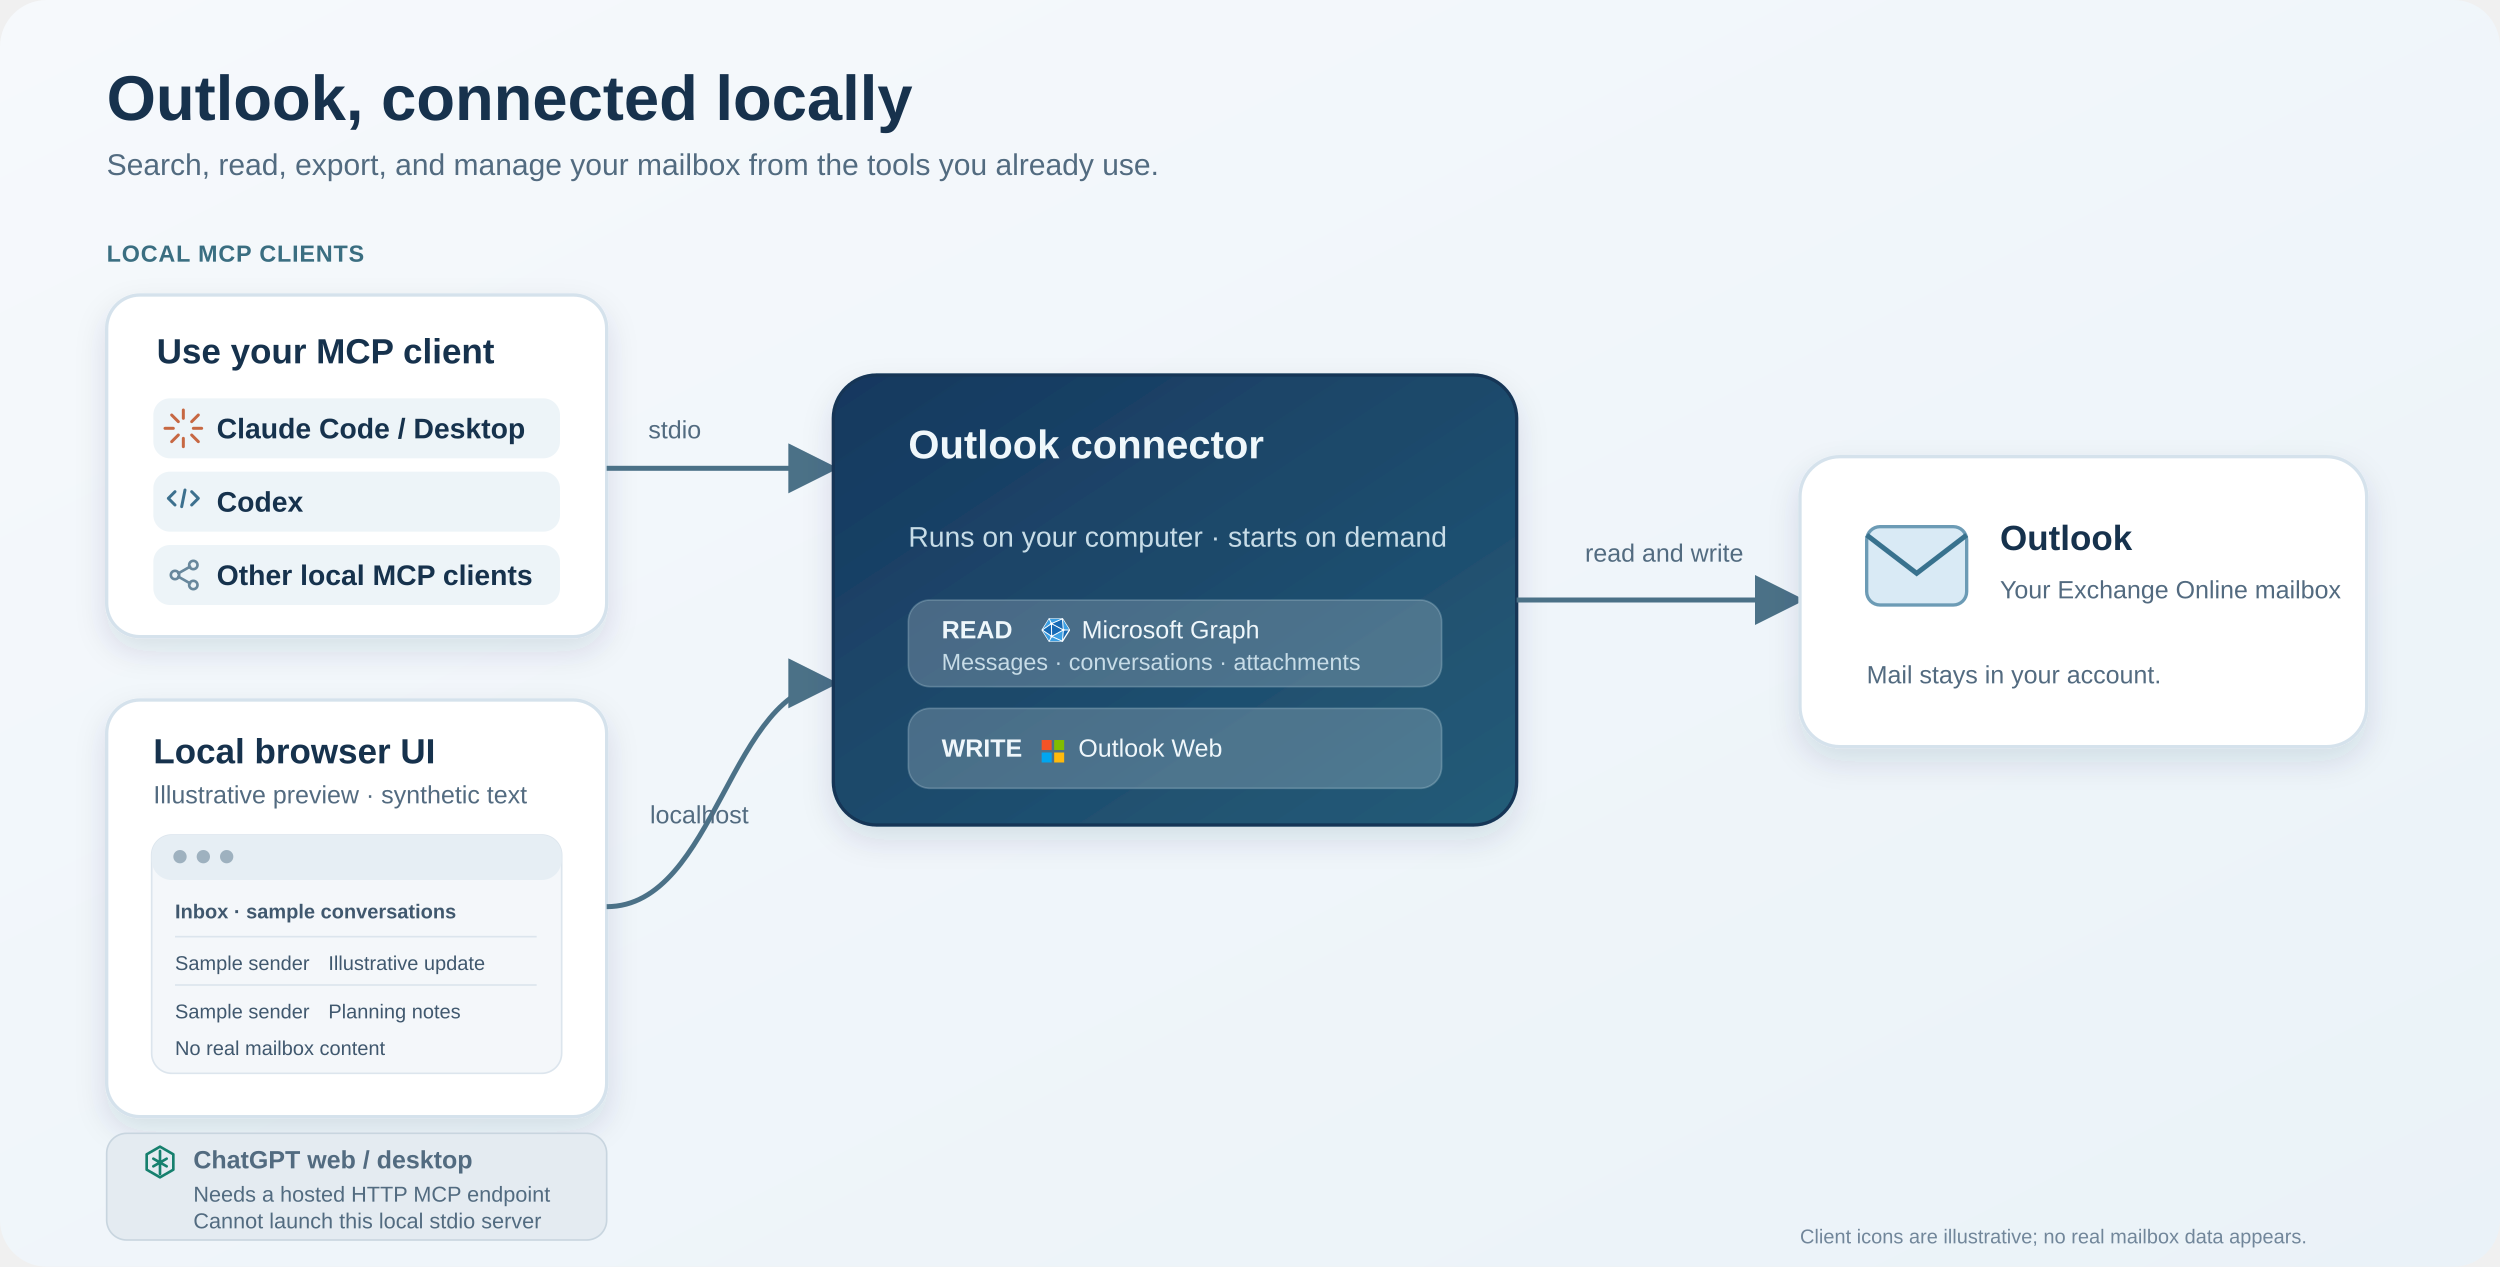
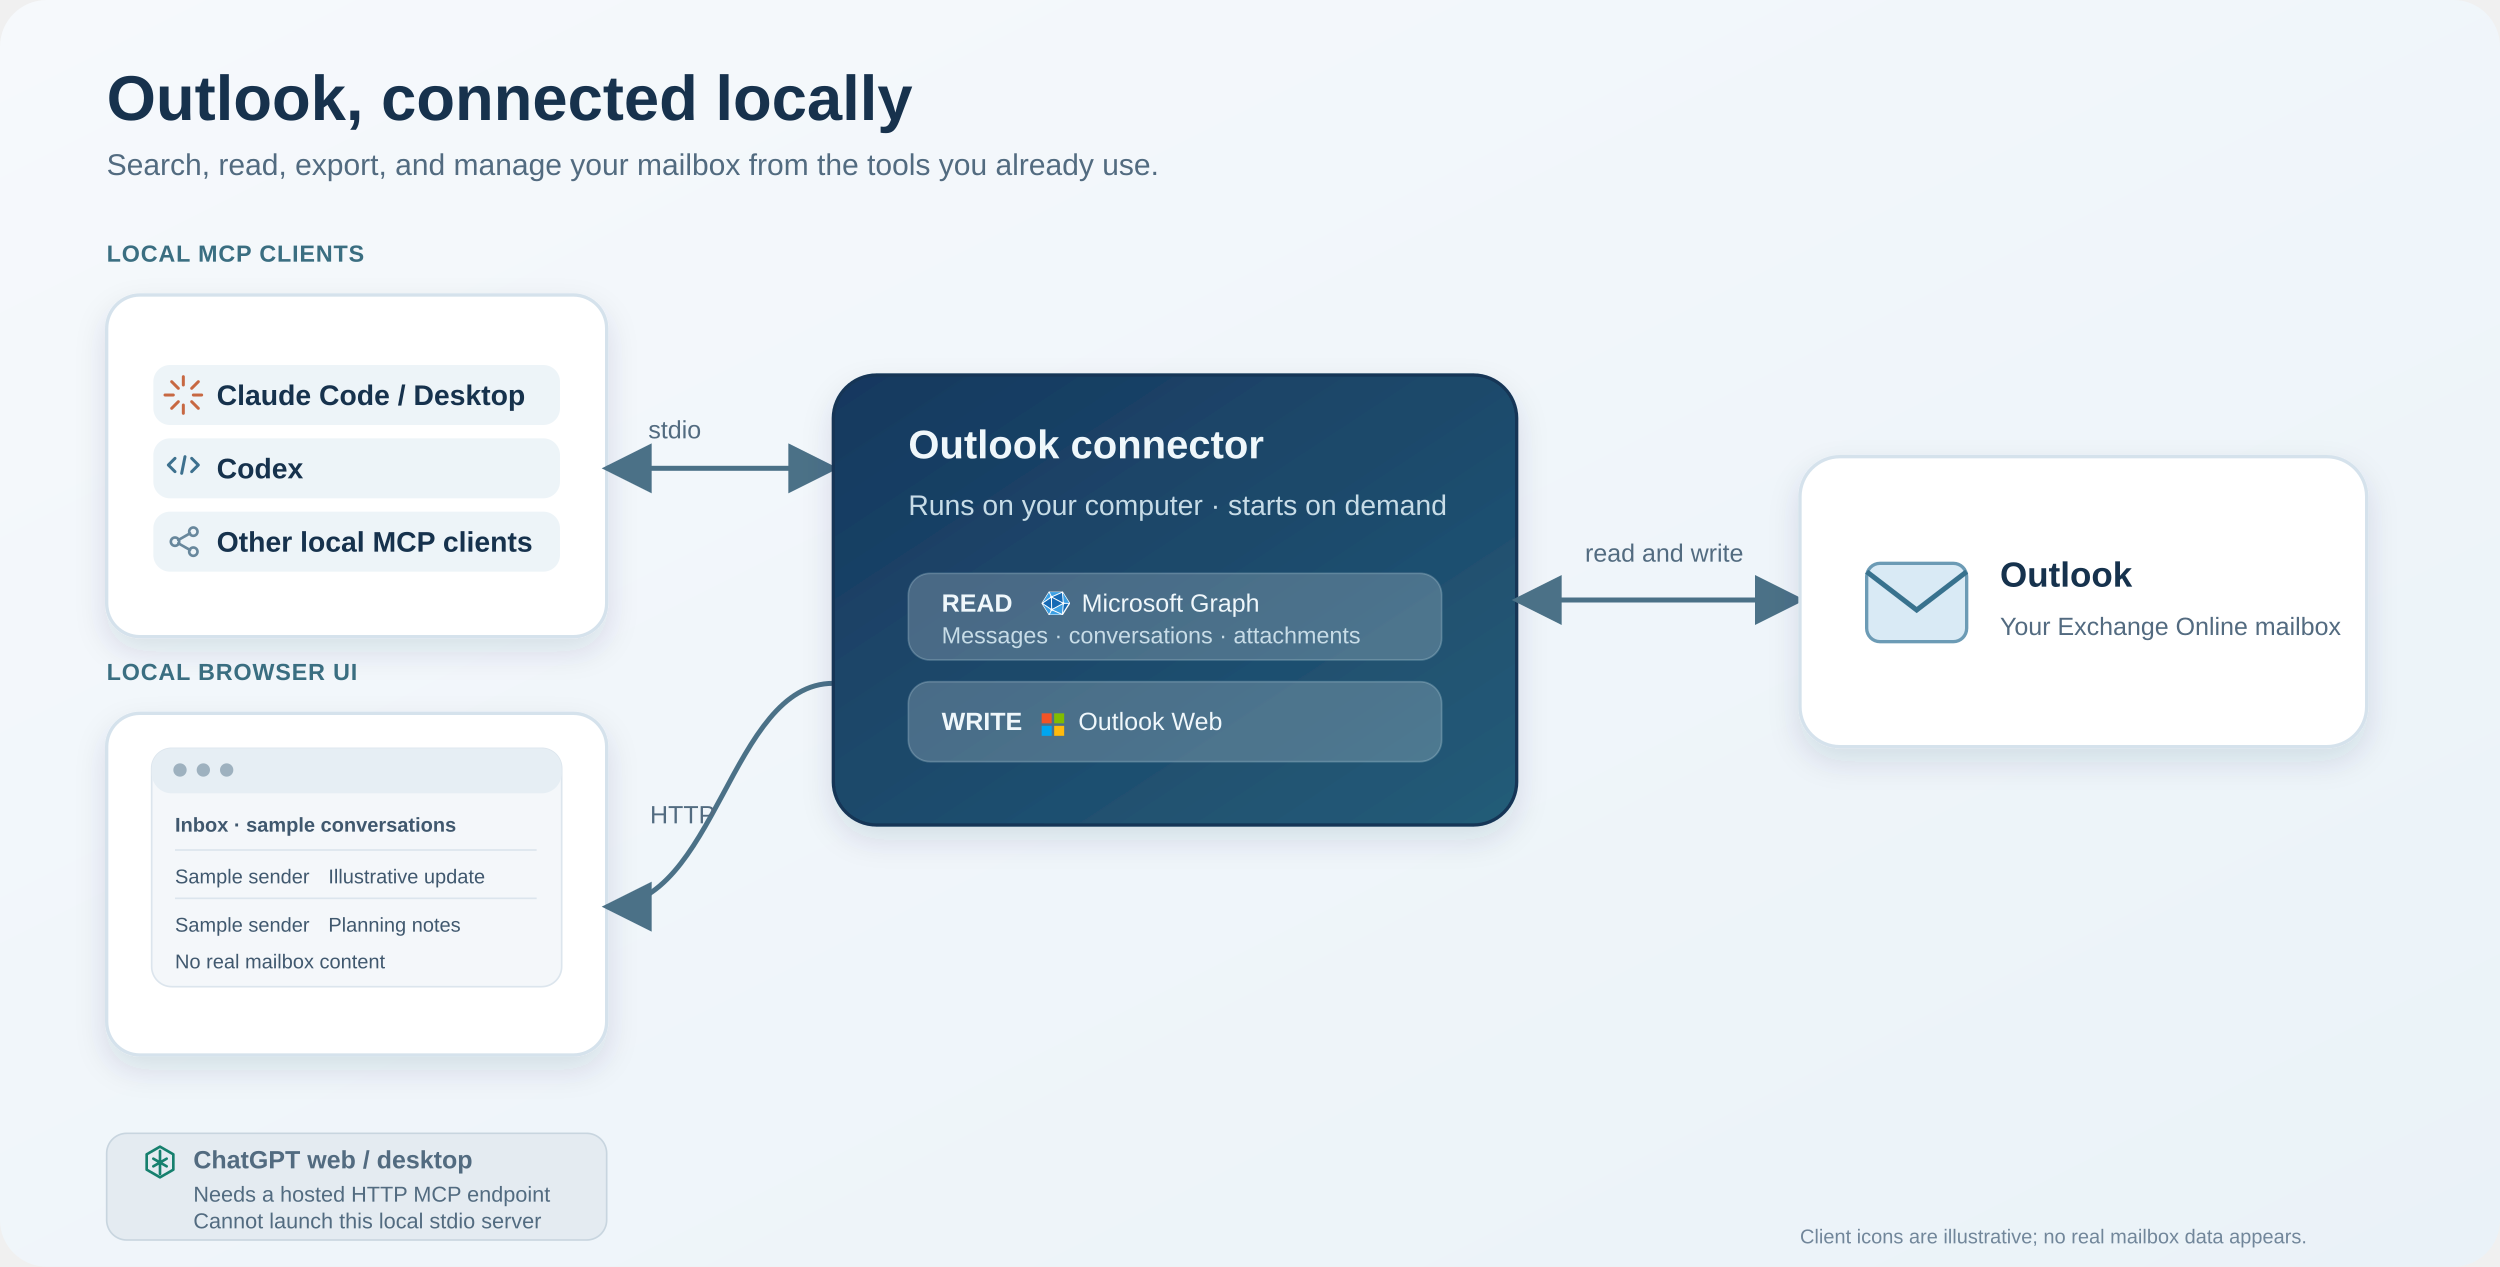
<svg xmlns="http://www.w3.org/2000/svg" width="1500" height="760" viewBox="0 0 1500 760" role="img" aria-labelledby="title description">
  <defs>
    <linearGradient id="bg" x1="0" y1="0" x2="1" y2="1">
      <stop offset="0" stop-color="#f6f9fc" />
      <stop offset="1" stop-color="#eaf2f8" />
    </linearGradient>
    <linearGradient id="connector" x1="0" y1="0" x2="1" y2="1">
      <stop offset="0" stop-color="#16385f" />
      <stop offset="1" stop-color="#245c78" />
    </linearGradient>
-     <marker id="arrow" markerWidth="12" markerHeight="12" refX="10" refY="6" orient="auto">
+     <marker id="arrow" markerWidth="12" markerHeight="12" refX="10" refY="6" orient="auto-start-reverse">
      <path d="M1 1L11 6L1 11Z" fill="#4b7187" />
    </marker>
    <filter id="shadow" x="-20%" y="-20%" width="140%" height="150%">
      <feDropShadow dx="0" dy="8" stdDeviation="9" flood-color="#183153" flood-opacity=".12" />
    </filter>
    <style>
-       text{font-family:Arial,Helvetica,sans-serif;fill:#17324d}.title{font-size:38px;font-weight:700}.subtitle{font-size:18px;fill:#526b80}.card{fill:#fff;stroke:#d5e2ec;stroke-width:2}.cardtitle{font-size:21px;font-weight:700}.small{font-size:15px;fill:#526b80}.label{font-size:14px;font-weight:700;letter-spacing:.5px;fill:#3a6e81}.client{font-size:17px;font-weight:600}.client-note{font-size:13px}.footnote{font-size:12px}.muted{fill:#71869a}.flow{fill:none;stroke:#4b7187;stroke-width:3;marker-end:url(#arrow)}.row{font-size:12px;fill:#40586e}.connector-panel text{fill:#eff7fb}.connector-panel .connector-secondary{fill:#c7dce7}
+       text{font-family:Arial,Helvetica,sans-serif;fill:#17324d}.title{font-size:38px;font-weight:700}.subtitle{font-size:18px;fill:#526b80}.card{fill:#fff;stroke:#d5e2ec;stroke-width:2}.cardtitle{font-size:21px;font-weight:700}.small{font-size:15px;fill:#526b80}.label{font-size:14px;font-weight:700;letter-spacing:.5px;fill:#3a6e81}.client{font-size:17px;font-weight:600}.client-note{font-size:13px}.footnote{font-size:12px}.muted{fill:#71869a}.flow{fill:none;stroke:#4b7187;stroke-width:3;marker-end:url(#arrow)}.flow-both{marker-start:url(#arrow)}.row{font-size:12px;fill:#40586e}.connector-panel text{fill:#eff7fb}.connector-panel .connector-secondary{fill:#c7dce7}
    </style>
  </defs>
  <rect width="1500" height="760" rx="28" fill="url(#bg)" />
  <text x="64" y="72" class="title">Outlook, connected locally</text>
  <text x="64" y="105" class="subtitle">Search, read, export, and manage your mailbox from the tools you already use.</text>
  <text x="64" y="157" class="label">LOCAL MCP CLIENTS</text>
  <g filter="url(#shadow)">
    <rect x="64" y="177" width="300" height="205" rx="20" class="card" />
-     <text x="94" y="218" class="cardtitle">Use your MCP client</text>
-     <rect x="92" y="239" width="244" height="36" rx="10" fill="#edf4f8" />
-     <g aria-hidden="true" fill="none" stroke="#c76743" stroke-width="1.8" stroke-linecap="round">
-       <path d="M110 246v5m0 12v5m-11-11h5m12 0h5m-18-8 4 4m8 8 4 4m0-16-4 4m-8 8-4 4" />
+     <g transform="translate(0 -20)">
+       <rect x="92" y="239" width="244" height="36" rx="10" fill="#edf4f8" />
+       <g aria-hidden="true" fill="none" stroke="#c76743" stroke-width="1.8" stroke-linecap="round">
+         <path d="M110 246v5m0 12v5m-11-11h5m12 0h5m-18-8 4 4m8 8 4 4m0-16-4 4m-8 8-4 4" />
+       </g>
+       <text x="130" y="263" class="client">Claude Code / Desktop</text>
+       <rect x="92" y="283" width="244" height="36" rx="10" fill="#edf4f8" />
+       <g aria-hidden="true" fill="none" stroke="#3c708e" stroke-width="1.8" stroke-linecap="round" stroke-linejoin="round">
+         <path d="m105 295-4 4 4 4m10-8 4 4-4 4m-4-9-2 10" />
+       </g>
+       <text x="130" y="307" class="client">Codex</text>
+       <rect x="92" y="327" width="244" height="36" rx="10" fill="#edf4f8" />
+       <g aria-hidden="true" fill="none" stroke="#67879c" stroke-width="1.6" stroke-linecap="round">
+         <circle cx="105" cy="345" r="2.5" />
+         <circle cx="116" cy="339" r="2.5" />
+         <circle cx="116" cy="351" r="2.5" />
+         <path d="m107 344 7-4m-7 6 7 4" />
+       </g>
+       <text x="130" y="351" class="client">Other local MCP clients</text>
    </g>
-     <text x="130" y="263" class="client">Claude Code / Desktop</text>
-     <rect x="92" y="283" width="244" height="36" rx="10" fill="#edf4f8" />
-     <g aria-hidden="true" fill="none" stroke="#3c708e" stroke-width="1.8" stroke-linecap="round" stroke-linejoin="round">
-       <path d="m105 295-4 4 4 4m10-8 4 4-4 4m-4-9-2 10" />
+   </g>
+   <path d="M364 281C430 281 438 281 500 281" class="flow flow-both" />
+   <text x="389" y="263" class="small">stdio</text>
+   <text x="64" y="408" class="label">LOCAL BROWSER UI</text>
+   <g filter="url(#shadow)">
+     <rect x="64" y="428" width="300" height="205" rx="20" class="card" />
+     <g transform="translate(0 -52)">
+       <rect x="91" y="501" width="246" height="143" rx="12" fill="#f4f7fa" stroke="#dce5ed" />
+       <rect x="91" y="501" width="246" height="27" rx="12" fill="#e6eef4" />
+       <circle cx="108" cy="514" r="4" fill="#9eb1bf" />
+       <circle cx="122" cy="514" r="4" fill="#9eb1bf" />
+       <circle cx="136" cy="514" r="4" fill="#9eb1bf" />
+       <text x="105" y="551" class="row" font-weight="700">Inbox · sample conversations</text>
+       <line x1="105" y1="562" x2="322" y2="562" stroke="#dce5ed" />
+       <text x="105" y="582" class="row">Sample sender</text>
+       <text x="197" y="582" class="row">Illustrative update</text>
+       <line x1="105" y1="591" x2="322" y2="591" stroke="#dce5ed" />
+       <text x="105" y="611" class="row">Sample sender</text>
+       <text x="197" y="611" class="row">Planning notes</text>
+       <text x="105" y="633" class="row">No real mailbox content</text>
    </g>
-     <text x="130" y="307" class="client">Codex</text>
-     <rect x="92" y="327" width="244" height="36" rx="10" fill="#edf4f8" />
-     <g aria-hidden="true" fill="none" stroke="#67879c" stroke-width="1.6" stroke-linecap="round">
-       <circle cx="105" cy="345" r="2.5" />
-       <circle cx="116" cy="339" r="2.5" />
-       <circle cx="116" cy="351" r="2.5" />
-       <path d="m107 344 7-4m-7 6 7 4" />
-     </g>
-     <text x="130" y="351" class="client">Other local MCP clients</text>
  </g>
-   <path d="M364 281C430 281 438 281 500 281" class="flow" />
-   <text x="389" y="263" class="small">stdio</text>
-   <g filter="url(#shadow)">
-     <rect x="64" y="420" width="300" height="250" rx="20" class="card" />
-     <text x="92" y="458" class="cardtitle">Local browser UI</text>
-     <text x="92" y="482" class="small">Illustrative preview · synthetic text</text>
-     <rect x="91" y="501" width="246" height="143" rx="12" fill="#f4f7fa" stroke="#dce5ed" />
-     <rect x="91" y="501" width="246" height="27" rx="12" fill="#e6eef4" />
-     <circle cx="108" cy="514" r="4" fill="#9eb1bf" />
-     <circle cx="122" cy="514" r="4" fill="#9eb1bf" />
-     <circle cx="136" cy="514" r="4" fill="#9eb1bf" />
-     <text x="105" y="551" class="row" font-weight="700">Inbox · sample conversations</text>
-     <line x1="105" y1="562" x2="322" y2="562" stroke="#dce5ed" />
-     <text x="105" y="582" class="row">Sample sender</text>
-     <text x="197" y="582" class="row">Illustrative update</text>
-     <line x1="105" y1="591" x2="322" y2="591" stroke="#dce5ed" />
-     <text x="105" y="611" class="row">Sample sender</text>
-     <text x="197" y="611" class="row">Planning notes</text>
-     <text x="105" y="633" class="row">No real mailbox content</text>
-   </g>
-   <path d="M364 544C430 544 438 410 500 410" class="flow" />
-   <text x="390" y="494" class="small">localhost</text>
+   <path d="M500 410C438 410 430 544 364 544" class="flow" />
+   <text x="390" y="494" class="small">HTTP</text>
  <g>
    <rect x="64" y="680" width="300" height="64" rx="12" fill="#e4ebf1" stroke="#c8d5df" />
    <g transform="translate(0 -11)" aria-hidden="true" fill="none" stroke="#16806e" stroke-width="1.6" stroke-linecap="round" stroke-linejoin="round">
      <path d="m96 699 8 4.6v9.2l-8 4.6-8-4.6v-9.2z" />
      <path d="m92 706.2 8 4.6m0-4.6-8 4.6m4-9.2v13.8" />
    </g>
    <text x="116" y="701" class="small" font-weight="700">ChatGPT web / desktop</text>
    <text x="116" y="721" class="small client-note">Needs a hosted HTTP MCP endpoint</text>
    <text x="116" y="737" class="small client-note">Cannot launch this local stdio server</text>
  </g>
  <g class="connector-panel" filter="url(#shadow)">
    <rect x="500" y="225" width="410" height="270" rx="26" fill="url(#connector)" stroke="#123656" stroke-width="2" />
    <text x="545" y="275" font-size="24" font-weight="700" fill="#fff">Outlook connector</text>
-     <text x="545" y="328" font-size="17" class="connector-secondary">Runs on your computer · starts on demand</text>
-     <rect x="545" y="360" width="320" height="52" rx="13" fill="#ffffff" fill-opacity=".2" stroke="#d5edf5" stroke-opacity=".24" />
-     <text x="565" y="383" font-size="15" font-weight="700" fill="#fff">READ</text>
+     <text x="545" y="309" font-size="17" class="connector-secondary">Runs on your computer · starts on demand</text>
+     <rect x="545" y="344" width="320" height="52" rx="13" fill="#ffffff" fill-opacity=".2" stroke="#d5edf5" stroke-opacity=".24" />
+     <text x="565" y="367" font-size="15" font-weight="700" fill="#fff">READ</text>
    <g aria-hidden="true">
-       <svg x="625" y="371" width="17" height="14" viewBox="0 0 256 212">
+       <svg x="625" y="355" width="17" height="14" viewBox="0 0 256 212">
        <path d="M68 4h120l64 102-64 102H68L4 106Z" fill="#1269b4" stroke="#fff" stroke-width="12" stroke-linejoin="round" />
        <path d="M68 4h120L88 48ZM188 4l64 102h-56ZM4 106 68 4l20 44ZM188 208 68 208l22-44 106-58ZM68 208 4 106l86 58Z" fill="#3b9fe3" />
        <path d="M68 4 88 48 188 4M88 48l108 58M188 4l8 102h60M252 106h-56l-8 102M188 208l-98-44-22 44M68 208l22-44-86-58M4 106l84-58 2 116 106-58" fill="none" stroke="#fff" stroke-width="9" stroke-linejoin="round" stroke-linecap="round" />
        <circle cx="88" cy="48" r="11" fill="#fff" />
        <circle cx="196" cy="106" r="11" fill="#fff" />
        <circle cx="90" cy="164" r="11" fill="#fff" />
      </svg>
    </g>
-     <text x="649" y="383" font-size="15" fill="#e4f0f5">Microsoft Graph</text>
-     <text x="565" y="402" font-size="14" class="connector-secondary">Messages · conversations · attachments</text>
-     <rect x="545" y="425" width="320" height="48" rx="13" fill="#ffffff" fill-opacity=".2" stroke="#d5edf5" stroke-opacity=".24" />
-     <text x="565" y="454" font-size="15" font-weight="700" fill="#fff">WRITE</text>
+     <text x="649" y="367" font-size="15" fill="#e4f0f5">Microsoft Graph</text>
+     <text x="565" y="386" font-size="14" class="connector-secondary">Messages · conversations · attachments</text>
+     <rect x="545" y="409" width="320" height="48" rx="13" fill="#ffffff" fill-opacity=".2" stroke="#d5edf5" stroke-opacity=".24" />
+     <text x="565" y="438" font-size="15" font-weight="700" fill="#fff">WRITE</text>
    <g aria-hidden="true">
-       <rect x="625" y="444" width="6" height="6" fill="#f35325" />
-       <rect x="632.5" y="444" width="6" height="6" fill="#81bc06" />
-       <rect x="625" y="451.5" width="6" height="6" fill="#05a6f0" />
-       <rect x="632.5" y="451.5" width="6" height="6" fill="#ffba08" />
+       <rect x="625" y="428" width="6" height="6" fill="#f35325" />
+       <rect x="632.5" y="428" width="6" height="6" fill="#81bc06" />
+       <rect x="625" y="435.5" width="6" height="6" fill="#05a6f0" />
+       <rect x="632.5" y="435.5" width="6" height="6" fill="#ffba08" />
    </g>
-     <text x="647" y="454" font-size="15" fill="#e4f0f5">Outlook Web</text>
+     <text x="647" y="438" font-size="15" fill="#e4f0f5">Outlook Web</text>
  </g>
-   <path d="M910 360H1080" class="flow" />
+   <path d="M910 360H1080" class="flow flow-both" />
  <text x="951" y="337" class="small">read and write</text>
  <g filter="url(#shadow)">
    <rect x="1080" y="274" width="340" height="174" rx="24" class="card" />
-     <rect x="1120" y="316" width="60" height="47" rx="8" fill="#d9eaf5" stroke="#6c9bb5" stroke-width="2" />
-     <path d="M1120 321l30 23 30-23" fill="none" stroke="#39728e" stroke-width="3" />
-     <text x="1200" y="330" class="cardtitle">Outlook</text>
-     <text x="1200" y="359" class="small">Your Exchange Online mailbox</text>
-     <text x="1120" y="410" class="small">Mail stays in your account.</text>
+     <rect x="1120" y="338" width="60" height="47" rx="8" fill="#d9eaf5" stroke="#6c9bb5" stroke-width="2" />
+     <path d="M1120 343l30 23 30-23" fill="none" stroke="#39728e" stroke-width="3" />
+     <text x="1200" y="352" class="cardtitle">Outlook</text>
+     <text x="1200" y="381" class="small">Your Exchange Online mailbox</text>
  </g>
  <text x="1080" y="746" class="small muted footnote">Client icons are illustrative; no real mailbox data appears.</text>
</svg>
